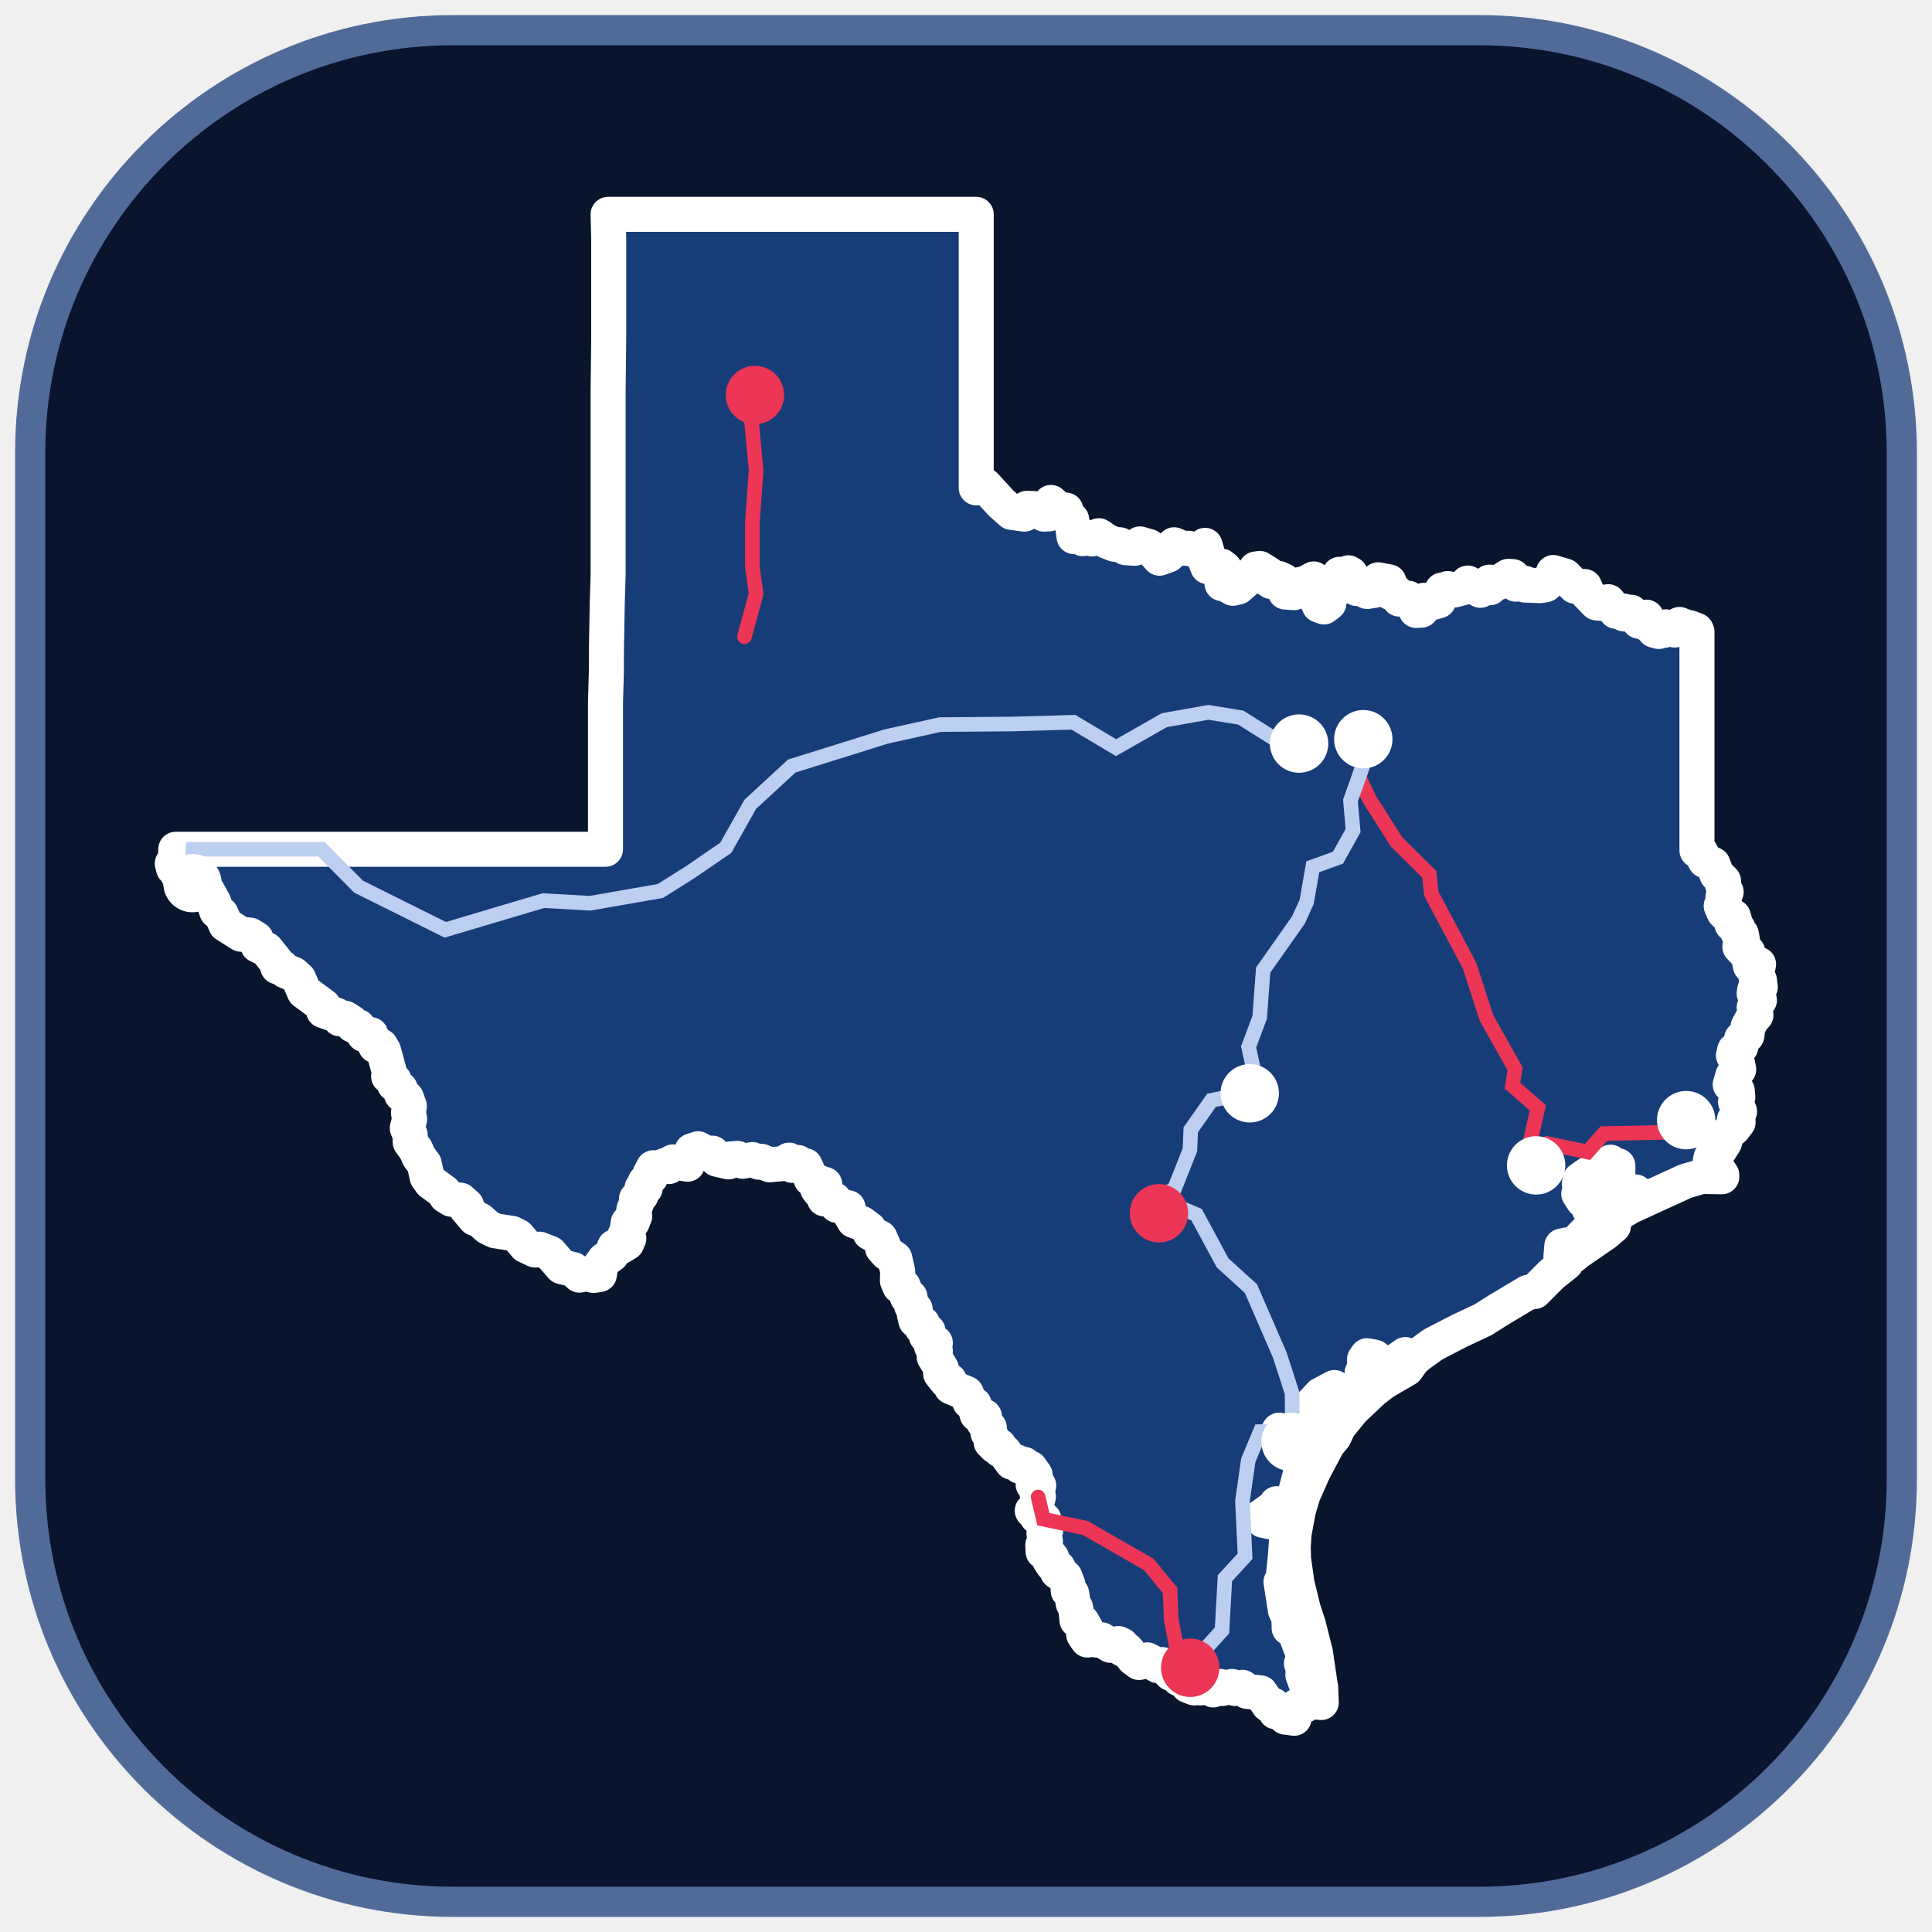
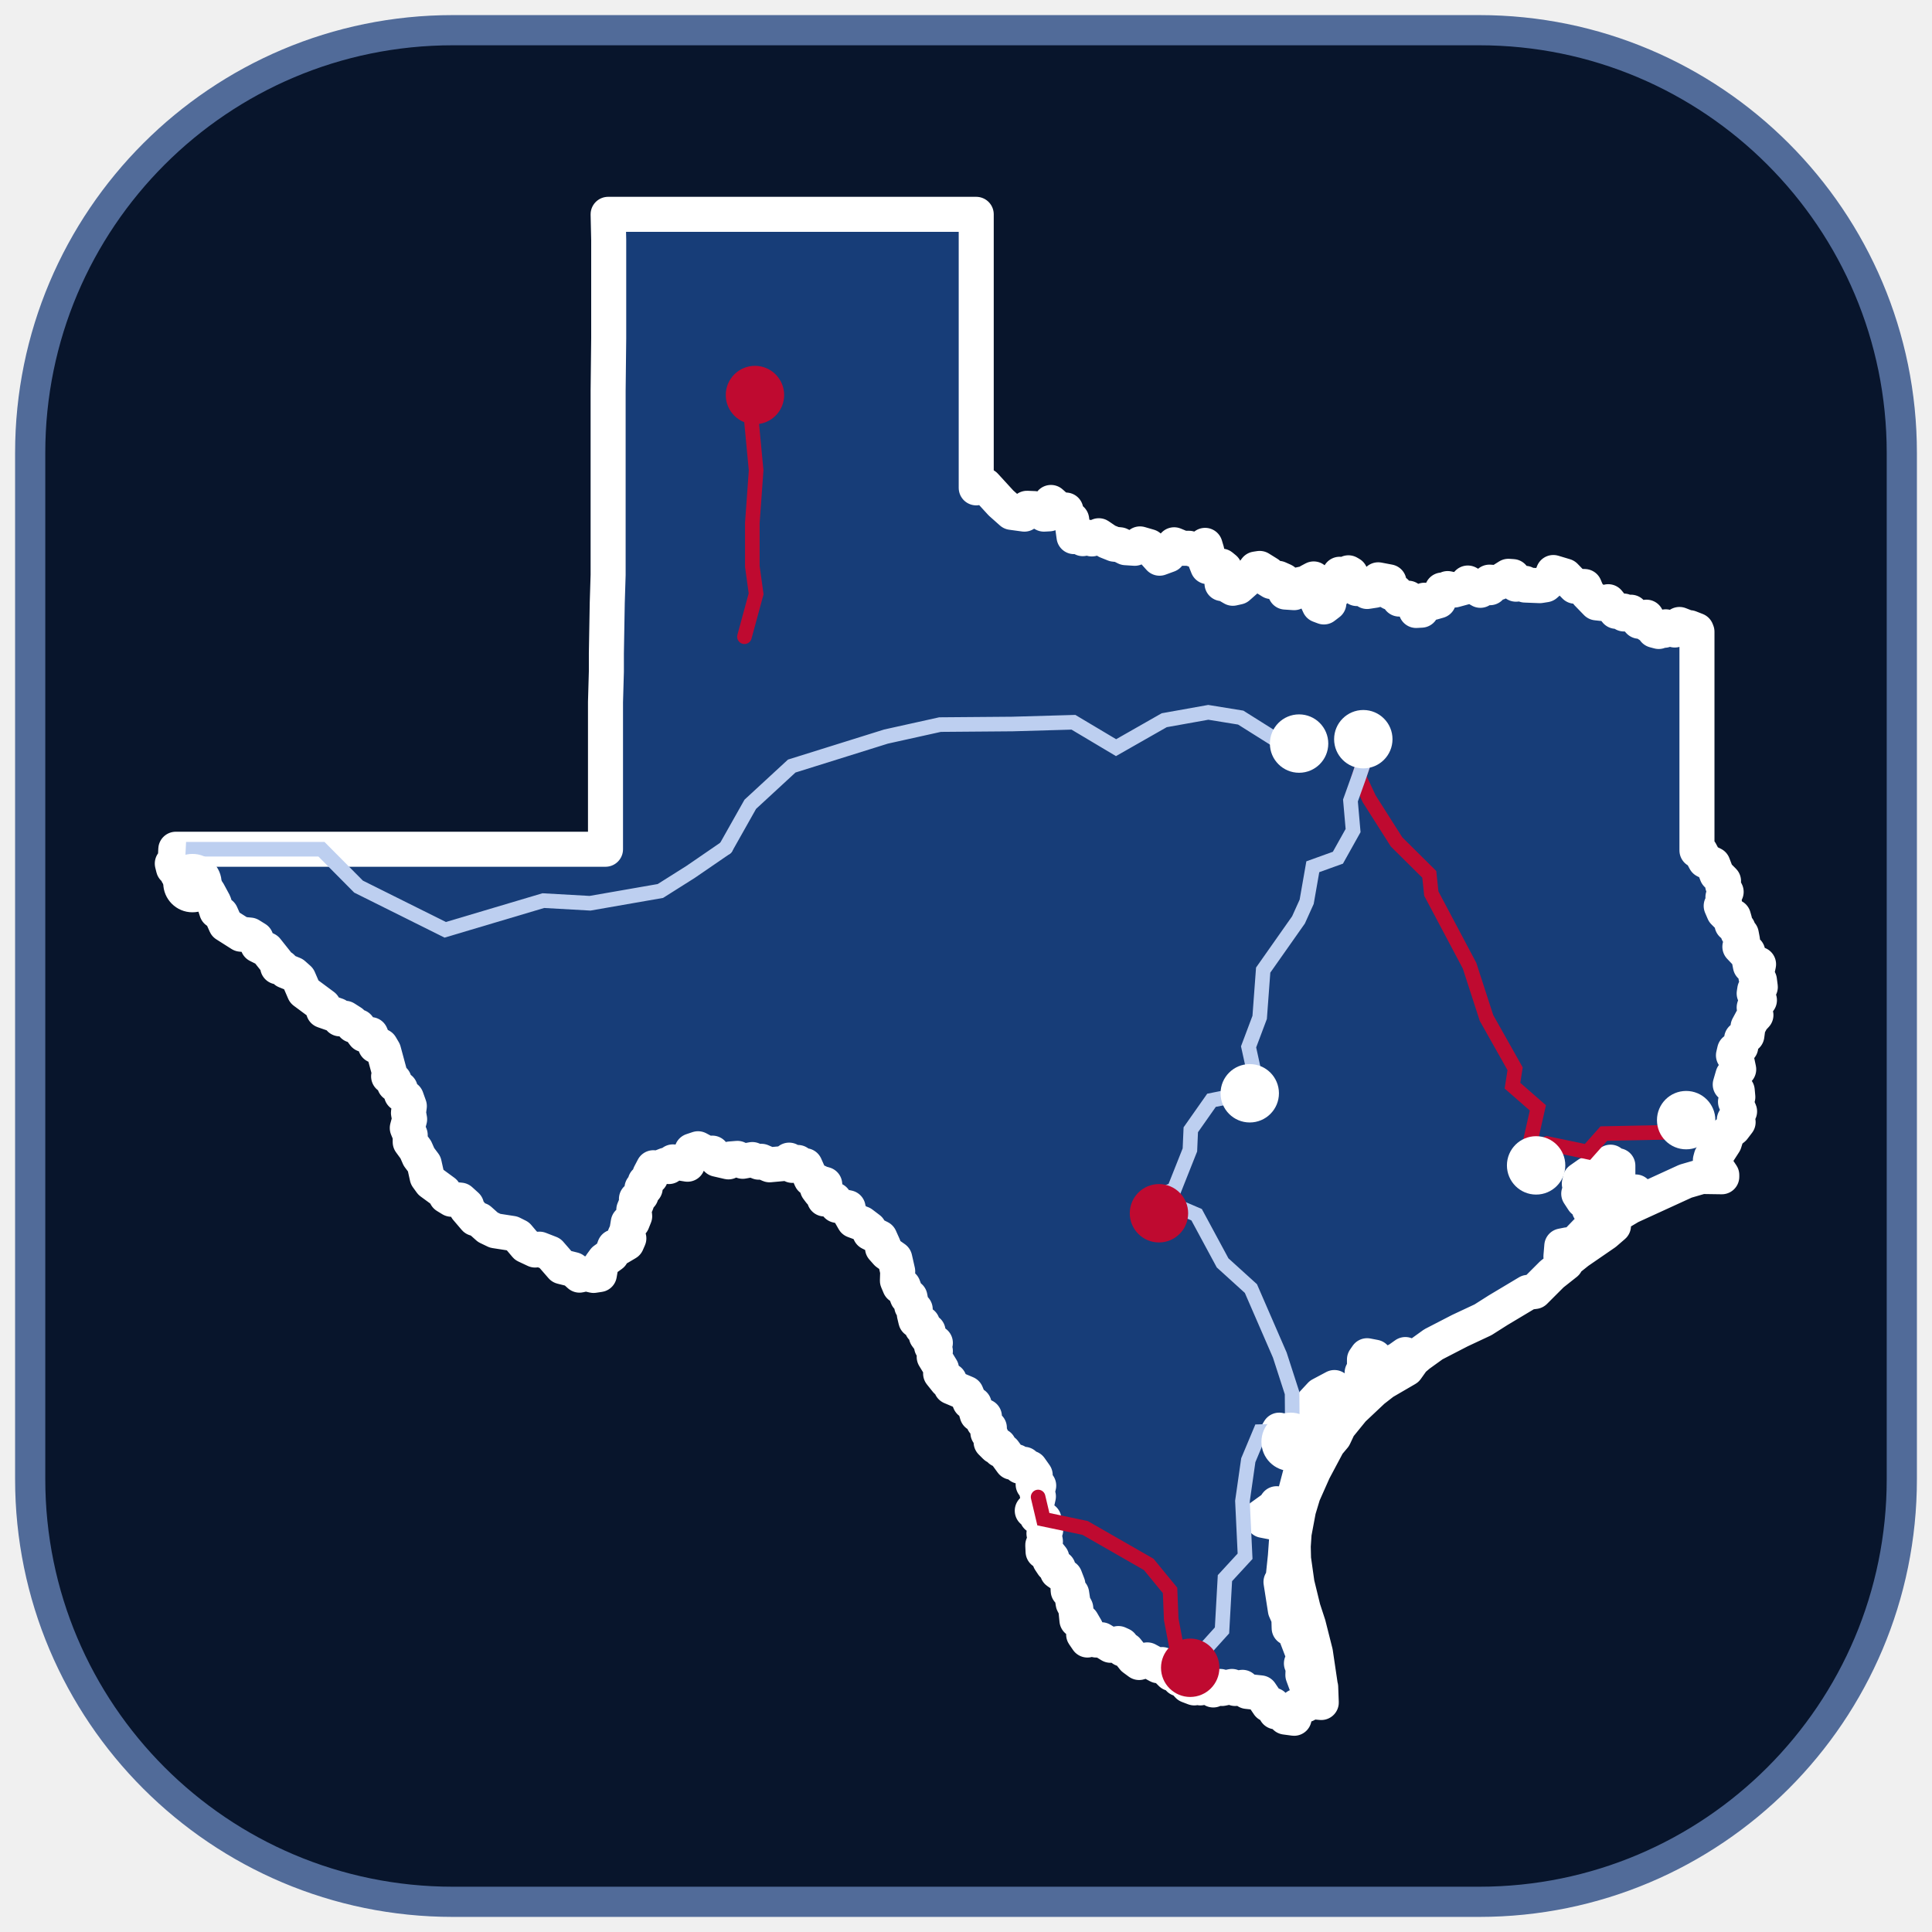
<svg xmlns="http://www.w3.org/2000/svg" viewBox="0 0 64 64" fill="none">
  <rect x="1" y="1" width="62" height="62" rx="14" fill="#08152c" stroke="#516b99" />
  <g transform="translate(3 3) scale(.0967)">
    <path d="M178.9,42.4L210.2,42.4L236.2,42.4L258.5,42.4L285.1,42.4L303.4,42.4L303.4,136.1L306.4,135.3L311.9,141.3L315.5,144.5L319.9,145.1L320.8,143.1L323.3,143.2L326.6,145.1L328.4,145.0L329.0,141.1L331.7,143.5L334.1,143.7L333.5,144.6L336.1,147.0L336.9,152.8L339.6,152.7L339.9,153.5L341.6,153.0L343.0,153.6L345.4,152.5L348.2,154.4L350.7,155.4L352.6,155.6L354.6,156.6L357.7,156.8L359.5,155.3L362.6,156.2L366.2,160.2L369.2,159.1L369.6,157.3L371.2,155.6L374.1,156.8L376.3,156.8L379.3,157.7L381.8,155.8L382.4,157.8L381.2,159.3L382.7,163.1L385.5,163.5L387.4,162.9L388.5,163.8L387.4,166.3L388.2,166.2L387.6,168.9L388.9,169.1L391.3,170.5L393.1,170.1L397.4,166.3L399.2,163.9L400.5,163.7L403.4,165.5L402.9,167.2L404.5,168.2L406.9,167.1L408.7,167.9L408.6,170.5L409.3,171.8L412.3,172.0L413.9,169.3L415.3,169.0L417.2,169.8L417.5,168.1L419.0,167.3L420.3,168.4L420.6,171.2L419.1,172.4L420.9,176.3L422.5,176.9L424.2,175.6L423.7,173.0L425.7,172.0L424.0,170.3L426.0,171.1L428.3,168.7L427.9,165.7L428.8,166.3L430.9,165.2L431.6,165.6L432.5,169.6L433.8,170.6L434.7,169.3L436.7,169.8L437.3,171.6L439.9,171.2L441.1,167.6L444.8,168.3L443.1,170.7L445.4,172.0L447.1,171.8L448.3,174.2L451.4,173.9L453.9,177.2L454.1,178.1L455.9,178.0L456.9,174.6L459.7,175.4L461.8,174.8L463.0,171.1L465.1,171.4L464.9,170.6L467.2,171.1L471.6,169.9L471.8,168.7L476.1,171.2L477.4,169.9L479.4,170.3L479.2,168.4L482.2,168.6L485.7,166.4L487.2,166.5L488.3,169.1L491.4,168.8L491.4,169.4L496.5,169.6L498.4,169.3L500.0,167.9L501.1,165.1L505.1,166.3L508.5,169.8L511.8,169.9L512.8,172.3L515.9,175.5L517.7,175.7L519.9,175.1L522.6,178.4L525.2,178.3L525.3,179.3L527.7,178.7L530.5,181.8L531.8,180.7L533.0,180.4L533.0,182.6L534.7,183.7L536.0,183.4L535.7,184.9L537.2,185.3L537.9,184.2L539.1,184.9L539.6,183.7L542.7,184.8L544.3,182.9L546.1,183.6L546.9,184.9L547.8,184.0L550.1,184.9L550.1,184.9L550.3,185.4L550.3,210.6L550.3,260.3L551.5,260.8L553.1,263.8L555.8,265.1L557.1,268.5L559.4,270.8L559.1,272.2L560.3,274.5L559.2,276.3L559.7,278.1L558.6,279.3L559.5,281.4L560.8,282.7L562.8,283.0L563.2,284.4L562.3,285.6L564.4,287.1L564.3,288.4L565.5,289.0L565.9,291.1L565.0,293.3L566.8,295.2L567.7,295.1L568.6,299.8L571.4,299.3L570.5,303.6L571.7,304.8L572.0,307.1L570.1,308.0L569.9,309.3L571.7,311.6L570.4,312.5L569.9,314.1L570.5,316.7L569.2,318.1L567.8,320.7L567.4,323.7L565.6,324.8L565.3,327.6L563.2,328.8L562.8,330.5L563.8,331.5L564.6,335.3L562.6,337.4L561.7,340.5L564.1,342.6L564.3,344.8L563.5,346.4L564.9,349.7L563.1,352.6L564.4,353.4L562.8,355.5L560.7,357.2L559.7,360.4L557.7,363.5L555.2,365.3L554.9,366.4L556.2,367.6L558.8,371.5L558.8,372.1L551.9,372.0L546.4,373.6L527.4,382.3L523.2,384.8L521.7,387.1L519.5,386.8L522.8,383.8L524.1,381.9L526.0,381.9L527.4,381.1L528.6,379.2L529.9,379.9L531.5,379.5L529.3,377.3L521.3,379.5L520.1,378.4L522.6,374.7L523.2,371.4L523.2,368.3L521.4,368.1L520.7,367.1L518.2,368.3L516.7,370.0L516.1,372.1L513.9,373.1L513.0,371.2L510.3,373.1L510.0,374.5L511.3,375.8L509.8,377.9L511.3,380.2L514.3,380.9L513.4,383.2L515.0,384.0L515.3,387.2L515.0,390.0L513.9,391.3L512.5,390.9L509.7,393.8L506.4,396.5L506.0,395.4L504.0,395.8L503.7,399.4L504.6,400.5L506.6,398.7L510.4,396.0L510.9,395.2L515.6,391.1L517.9,390.1L517.9,388.3L521.7,388.9L518.8,391.4L509.5,397.8L506.0,400.6L505.4,401.7L500.6,405.5L494.7,411.4L492.4,411.7L482.2,417.8L477.0,421.1L469.1,424.8L460.0,429.5L455.0,433.1L453.0,434.8L450.8,437.9L442.9,442.5L439.3,445.3L432.4,451.8L427.6,457.7L426.0,461.1L423.9,463.6L419.0,472.8L415.4,480.9L413.8,486.2L412.3,494.2L412.0,498.7L412.1,503.0L413.3,511.5L415.4,520.1L417.2,525.6L419.6,535.1L421.2,545.9L420.2,544.0L419.4,537.9L417.6,530.0L416.0,523.7L412.4,523.0L415.1,521.9L413.8,518.5L412.9,514.9L411.5,511.2L411.1,506.8L411.2,501.1L411.1,496.0L412.7,484.6L415.1,477.1L417.9,470.9L420.0,468.0L421.5,464.4L422.7,463.0L422.4,461.0L424.3,457.4L427.0,455.9L428.3,454.0L431.0,448.7L435.2,446.3L436.4,444.1L438.8,444.0L444.0,439.7L447.4,437.6L450.9,436.7L450.4,434.9L451.7,433.7L450.4,433.0L448.0,434.7L445.0,436.2L443.4,437.8L440.8,438.0L439.9,436.4L439.9,433.9L437.3,433.4L436.4,434.7L436.4,438.2L435.6,439.2L436.5,440.9L435.9,442.4L433.0,444.7L430.4,447.3L429.2,447.3L426.6,446.1L426.1,444.3L421.4,446.8L418.8,449.6L421.9,450.5L425.5,448.1L426.7,451.2L425.7,452.2L420.0,461.4L418.2,461.5L417.3,459.2L414.2,459.6L413.6,458.9L408.9,459.4L407.2,458.9L406.3,460.4L408.1,461.8L410.3,461.8L412.0,461.1L411.4,463.8L412.4,465.7L414.7,467.2L417.2,467.9L414.4,474.0L412.4,481.6L410.6,486.1L407.7,487.2L406.6,488.3L405.0,487.5L407.1,486.7L407.5,484.2L406.3,484.1L405.4,485.4L401.1,488.5L401.7,489.8L405.3,490.5L409.0,488.9L410.2,488.8L409.5,493.6L409.9,493.8L409.3,502.2L408.4,510.8L407.8,510.9L409.3,520.5L410.5,523.2L410.6,526.7L412.0,526.7L415.4,535.6L416.1,536.8L414.8,538.8L415.4,540.2L415.3,542.8L416.4,545.8L419.4,546.2L419.6,547.7L421.4,546.9L421.6,552.2L418.2,551.9L416.3,552.2L416.3,553.0L413.2,553.5L412.3,557.6L409.3,557.2L408.3,555.5L406.0,555.4L405.1,553.1L403.5,552.9L400.8,548.9L396.2,548.4L394.6,547.0L392.1,547.4L391.0,546.7L387.6,547.4L387.0,546.7L385.1,546.7L384.6,547.9L383.1,546.6L380.2,547.2L379.0,546.3L378.1,547.2L376.0,546.4L374.8,545.1L375.2,544.1L372.9,544.1L372.4,542.2L370.2,542.3L367.1,539.2L365.7,539.6L362.0,537.6L359.2,538.5L357.3,537.1L355.0,534.2L353.5,533.9L353.2,532.5L352.1,532.0L349.4,532.6L346.3,530.7L344.5,530.8L343.3,530.0L341.5,530.8L340.2,528.9L341.0,526.9L339.6,524.5L337.9,524.0L337.5,519.9L336.6,518.2L336.1,514.9L334.9,513.9L334.8,511.8L333.8,509.2L331.2,507.4L331.5,506.1L329.6,505.0L328.6,503.5L329.3,502.7L327.7,500.7L326.3,500.5L326.2,498.3L327.1,497.0L326.6,494.3L327.2,493.1L326.6,489.5L324.2,488.5L324.4,486.9L322.6,486.5L323.9,485.2L324.7,481.6L324.2,480.4L324.8,477.9L322.9,477.5L323.6,474.3L321.9,471.9L320.8,472.5L319.8,470.6L318.4,471.3L317.1,469.7L315.6,469.9L312.9,466.2L311.6,465.7L311.2,464.2L310.0,464.5L308.5,463.0L308.5,460.9L307.4,459.8L307.9,458.1L305.9,456.1L306.2,454.2L303.7,453.5L302.7,450.1L301.2,449.2L300.0,446.3L294.8,444.1L294.2,441.9L293.2,442.0L291.2,439.5L291.5,437.9L289.0,433.8L289.4,431.8L288.1,430.2L289.4,429.0L287.7,428.5L286.3,426.6L286.9,425.0L284.8,423.8L285.0,422.4L282.7,421.3L282.2,419.2L282.5,417.5L281.3,416.4L280.7,413.3L279.8,413.3L278.4,409.6L277.2,409.6L276.4,407.7L276.5,404.5L275.5,400.1L272.8,398.2L271.3,396.5L271.7,395.9L270.4,393.0L267.0,391.3L266.7,390.0L264.2,388.1L261.5,387.1L259.5,383.6L259.5,382.7L255.7,381.9L254.8,380.0L251.4,379.7L251.8,377.4L251.5,374.7L250.8,374.5L249.9,377.3L249.0,376.1L249.3,373.9L246.8,372.8L244.8,368.3L243.6,368.5L242.3,367.2L240.4,368.2L239.3,366.4L238.1,367.5L232.6,368.0L229.8,366.8L228.9,367.1L226.7,366.2L223.4,366.8L221.6,365.8L219.1,366.0L218.5,367.0L214.6,366.1L213.0,364.0L211.1,364.1L208.1,362.5L206.0,363.2L204.5,367.8L199.5,367.0L198.1,368.6L197.1,368.1L193.8,369.4L192.8,369.0L191.6,371.3L191.9,372.2L190.0,373.9L190.0,376.0L188.9,376.0L188.6,378.4L187.0,379.7L187.1,381.0L186.1,383.4L186.4,385.6L185.6,387.6L184.2,387.8L183.7,390.8L183.0,392.3L184.4,393.2L183.7,394.8L181.0,396.4L179.5,396.1L178.5,398.8L176.0,400.6L174.9,402.1L174.3,405.6L172.3,405.9L169.7,405.3L167.5,405.8L165.4,403.9L161.4,402.9L157.4,398.3L153.8,396.9L152.3,397.2L149.1,395.7L146.4,392.5L144.4,391.5L138.6,390.6L136.1,389.4L133.3,386.9L131.7,386.4L128.8,383.0L128.8,382.0L126.7,380.1L123.6,379.8L121.8,378.7L121.1,377.3L116.6,374.0L115.3,372.2L114.3,367.7L112.5,365.3L111.4,362.8L109.5,360.2L109.5,357.8L108.5,355.4L109.3,352.4L108.9,350.2L109.2,347.9L108.2,345.1L106.5,343.8L106.1,342.0L104.1,340.4L104.0,339.1L102.1,337.7L102.4,336.4L100.4,329.0L99.4,327.3L97.6,327.2L96.0,323.4L93.7,323.4L91.7,320.7L89.9,320.2L89.4,319.2L87.2,317.8L85.4,318.0L84.4,316.8L79.8,315.2L79.8,313.6L73.2,308.7L71.3,304.3L69.5,302.7L66.8,301.6L65.5,300.3L64.1,300.2L63.8,298.7L60.3,294.3L57.3,292.8L56.7,290.6L54.6,289.3L51.5,289.0L46.3,285.7L44.7,282.1L43.2,281.1L42.3,278.3L40.3,274.6L39.0,272.9L36.2,271.3L34.5,272.1L32.9,270.4L32.2,269.2L29.8,268.4L29.9,267.4L28.4,266.4L28.0,264.8L29.0,264.1L29.2,259.9L78.4,259.9L115.6,259.9L149.2,259.9L176.4,259.9L176.4,209.5L176.7,199.0L176.7,192.8L177.0,175.5L177.3,165.9L177.3,102.8L177.5,84.8L177.5,51.2L177.3,42.4L178.9,42.4Z" fill="#173d78" stroke="#ffffff" stroke-width="12" stroke-linejoin="round" />
-     <path d="M228.2,104.3L226.4,113.2L228.0,130.1L226.7,148.2L226.7,163.0L228.0,172.4L224.0,187.1" stroke="#ed3556" stroke-width="5" stroke-linecap="round" />
+     <path d="M228.2,104.3L226.4,113.2L228.0,130.1L226.7,148.2L226.7,163.0L228.0,172.4L224.0,187.1" stroke="#bf0a30" stroke-width="5" stroke-linecap="round" />
    <path d="M34.5,272.0L35.1,259.9L46.1,259.9L57.1,259.9L68.1,259.9L79.1,259.9L91.8,272.7L121.5,287.5L155.1,277.5L171.1,278.4L195.2,274.2L205.5,267.7L217.6,259.4" stroke="#bdcff0" stroke-width="5" stroke-linecap="round" />
    <path d="M217.6,259.4L226.0,244.5L240.2,231.4L272.5,221.3L291.0,217.2L315.8,217.0L336.7,216.4L351.3,225.1L367.8,215.7L382.9,213.0L394.0,214.8L407.2,223.1L413.4,222.5" stroke="#bdcff0" stroke-width="5" stroke-linecap="round" />
-     <path d="M433.7,220.7L436.4,229.5L434.5,235.1L438.0,242.6L447.4,257.4L458.6,268.5L459.3,275.1L472.4,299.8L478.2,317.7L488.0,335.1L487.1,340.9L495.8,348.5L492.5,363.1" stroke="#ed3556" stroke-width="5" stroke-linecap="round" />
+     <path d="M433.7,220.7L436.4,229.5L434.5,235.1L438.0,242.6L447.4,257.4L458.6,268.5L459.3,275.1L472.4,299.8L478.2,317.7L488.0,335.1L487.1,340.9L495.8,348.5L492.5,363.1" stroke="#bf0a30" stroke-width="5" stroke-linecap="round" />
    <path d="M433.7,220.7L436.4,229.5L434.5,235.1L431.6,243.2L432.5,253.5L427.3,262.8L418.7,265.9L416.6,277.9L413.8,284.1L401.7,301.3L400.5,317.5L396.7,327.6L399.6,340.8" stroke="#bdcff0" stroke-width="5" stroke-linecap="round" />
    <path d="M399.6,340.8L392.0,344.3L384.0,345.9L376.9,356.0L376.6,362.9L371.2,376.5L364.2,379.1" stroke="#bdcff0" stroke-width="5" stroke-linecap="round" />
-     <path d="M492.5,363.1L498.9,360.7L512.8,363.6L518.4,357.3L533.6,357.0L547.4,356.7" stroke="#ed3556" stroke-width="5" stroke-linecap="round" />
+     <path d="M492.5,363.1L498.9,360.7L512.8,363.6L518.4,357.3L533.6,357.0L547.4,356.7" stroke="#bf0a30" stroke-width="5" stroke-linecap="round" />
    <path d="M364.2,379.1L372.6,382.4L378.9,385.1L387.8,401.6L397.5,410.4L407.4,433.2L411.6,446.2L411.7,459.1" stroke="#bdcff0" stroke-width="5" stroke-linecap="round" />
    <path d="M411.7,459.1L400.7,459.4L396.6,469.2L394.6,483.2L395.5,502.1L388.6,509.6L387.6,527.5L377.3,538.9" stroke="#bdcff0" stroke-width="5" stroke-linecap="round" />
-     <path d="M324.6,481.8L326.4,489.4L340.7,492.4L362.5,504.9L369.8,513.8L370.2,523.7L371.8,532.1L377.3,538.9" stroke="#ed3556" stroke-width="5" stroke-linecap="round" />
-     <circle cx="227.6" cy="104.3" r="10" fill="#ed3556" />
+     <path d="M324.6,481.8L326.4,489.4L340.7,492.4L362.5,504.9L369.8,513.8L370.2,523.7L371.8,532.1L377.3,538.9" stroke="#bf0a30" stroke-width="5" stroke-linecap="round" />
+     <circle cx="227.6" cy="104.3" r="10" fill="#bf0a30" />
    <circle cx="34.9" cy="271.5" r="10" fill="#ffffff" />
    <circle cx="436.0" cy="222.2" r="10" fill="#ffffff" />
    <circle cx="414.0" cy="223.7" r="10" fill="#ffffff" />
    <circle cx="397.1" cy="343.5" r="10" fill="#ffffff" />
    <circle cx="495.2" cy="368.2" r="10" fill="#ffffff" />
-     <circle cx="366.0" cy="384.6" r="10" fill="#ed3556" />
+     <circle cx="366.0" cy="384.6" r="10" fill="#bf0a30" />
    <circle cx="411.1" cy="462.9" r="10" fill="#ffffff" />
-     <circle cx="376.7" cy="540.3" r="10" fill="#ed3556" />
+     <circle cx="376.7" cy="540.3" r="10" fill="#bf0a30" />
    <circle cx="546.6" cy="352.7" r="10" fill="#ffffff" />
  </g>
</svg>
